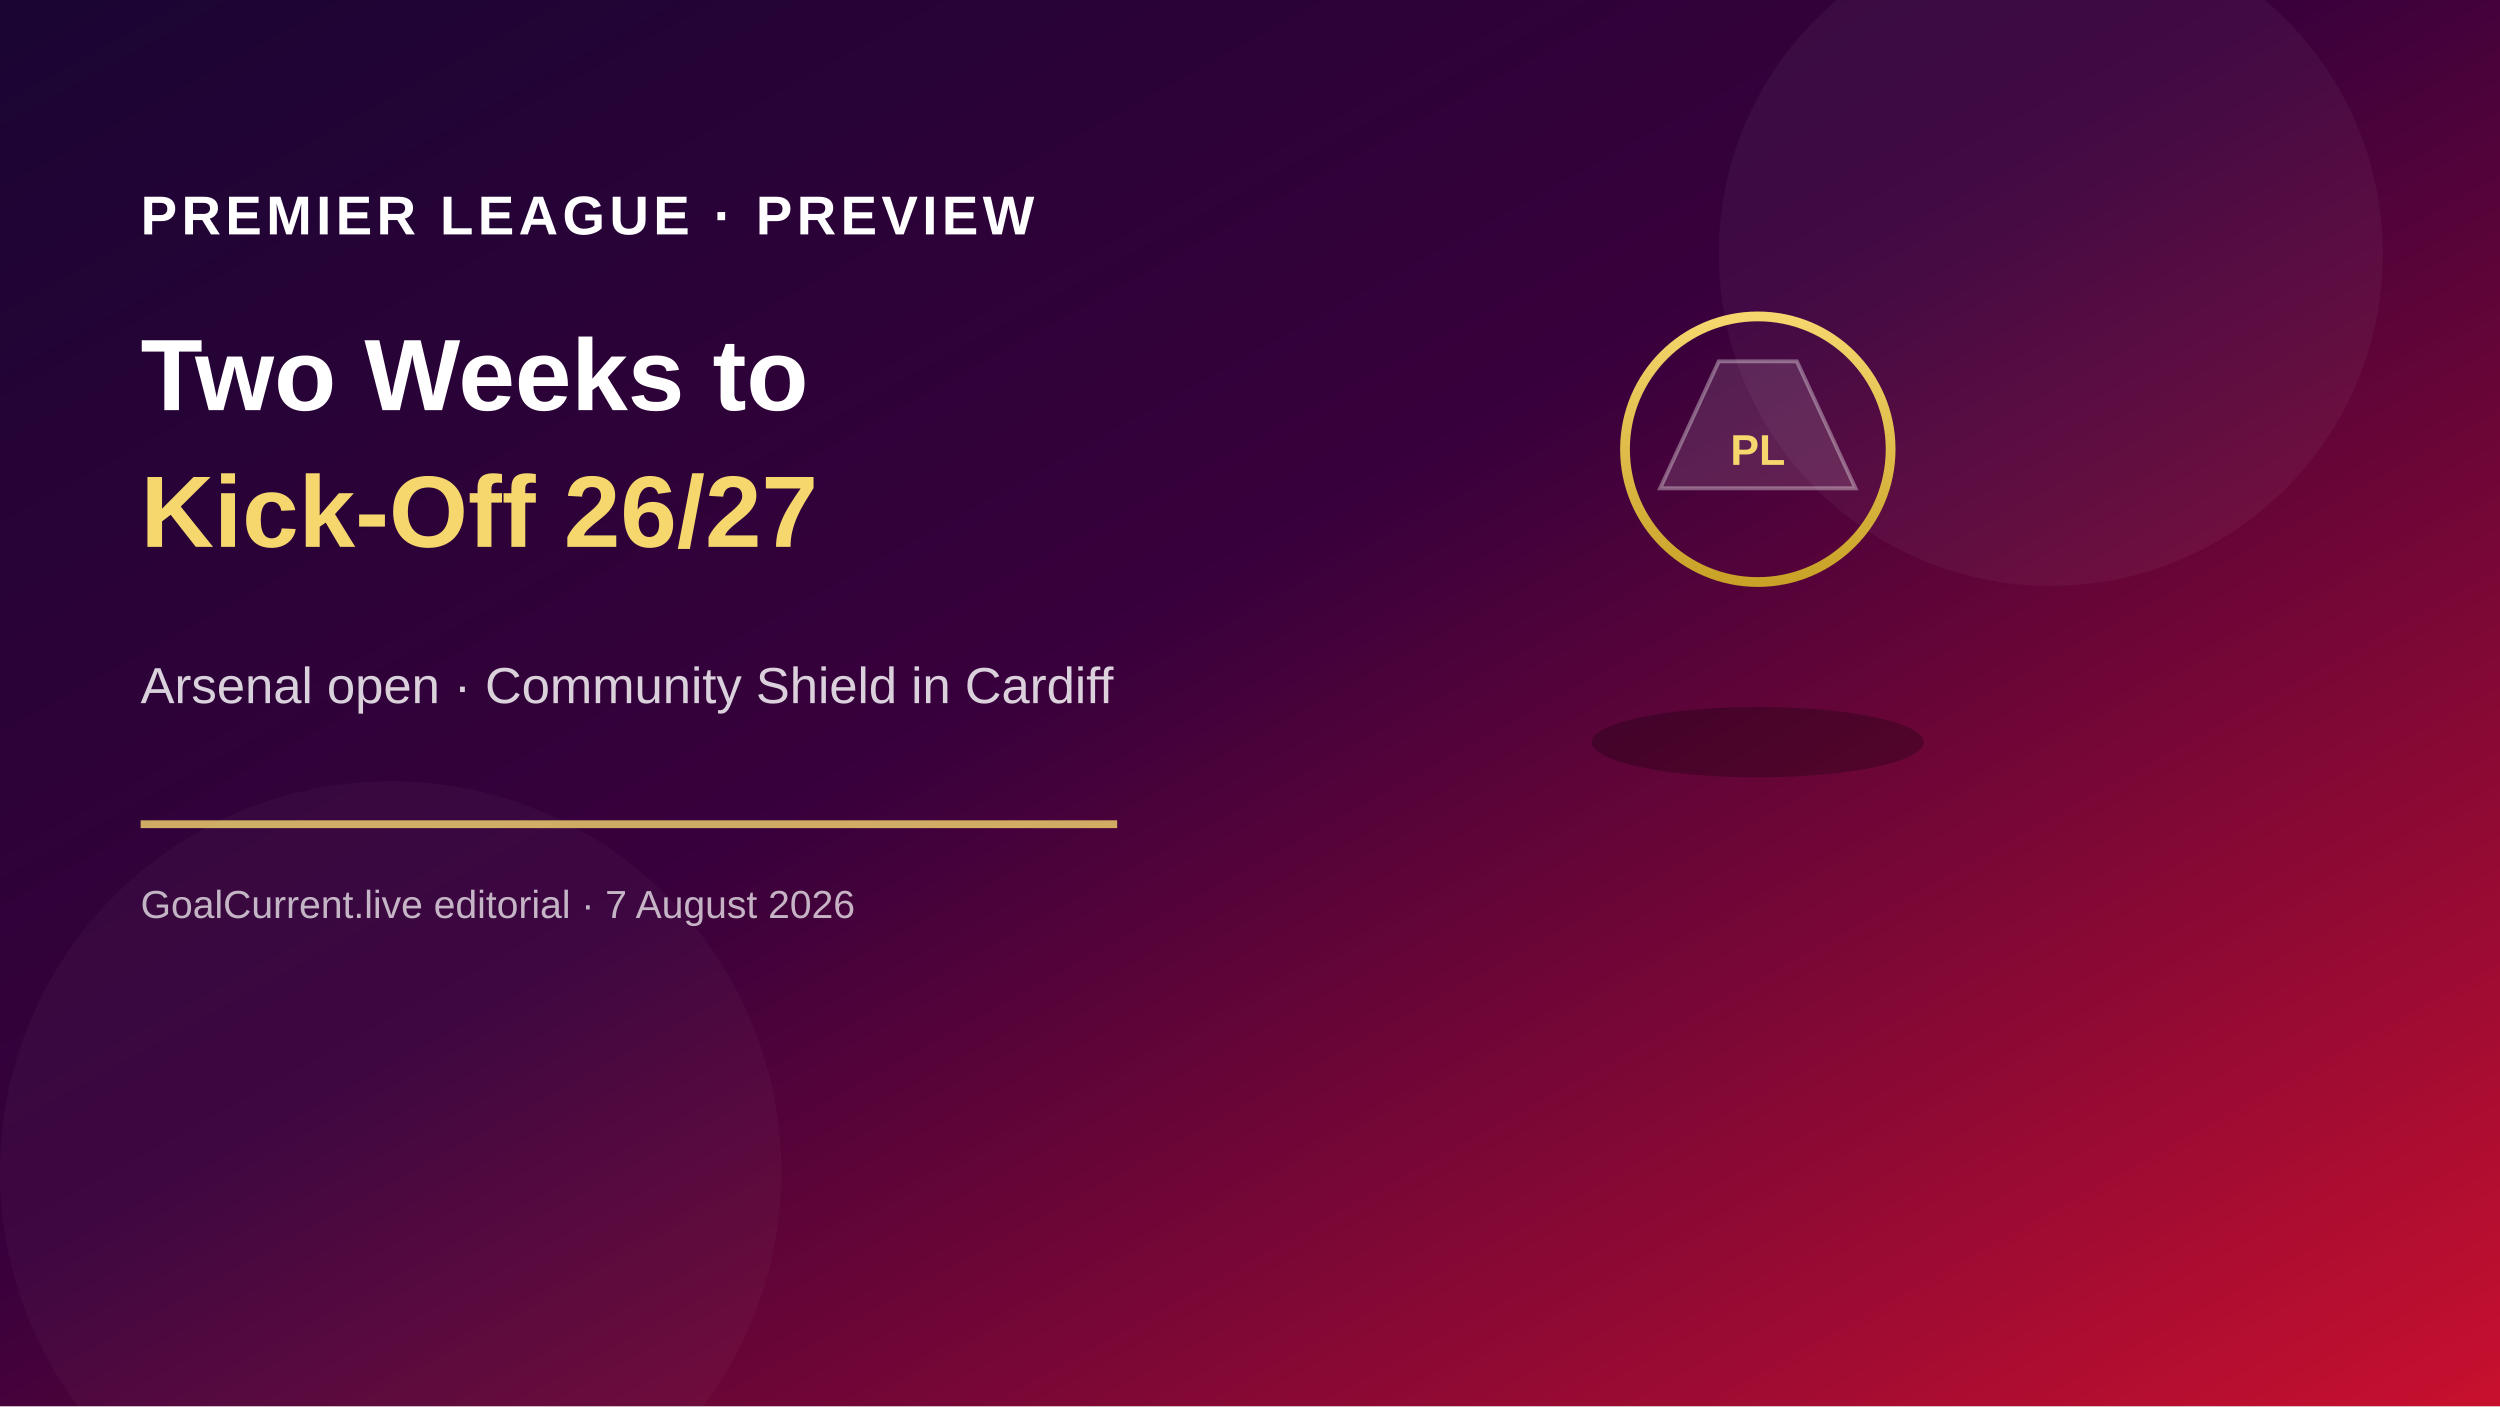
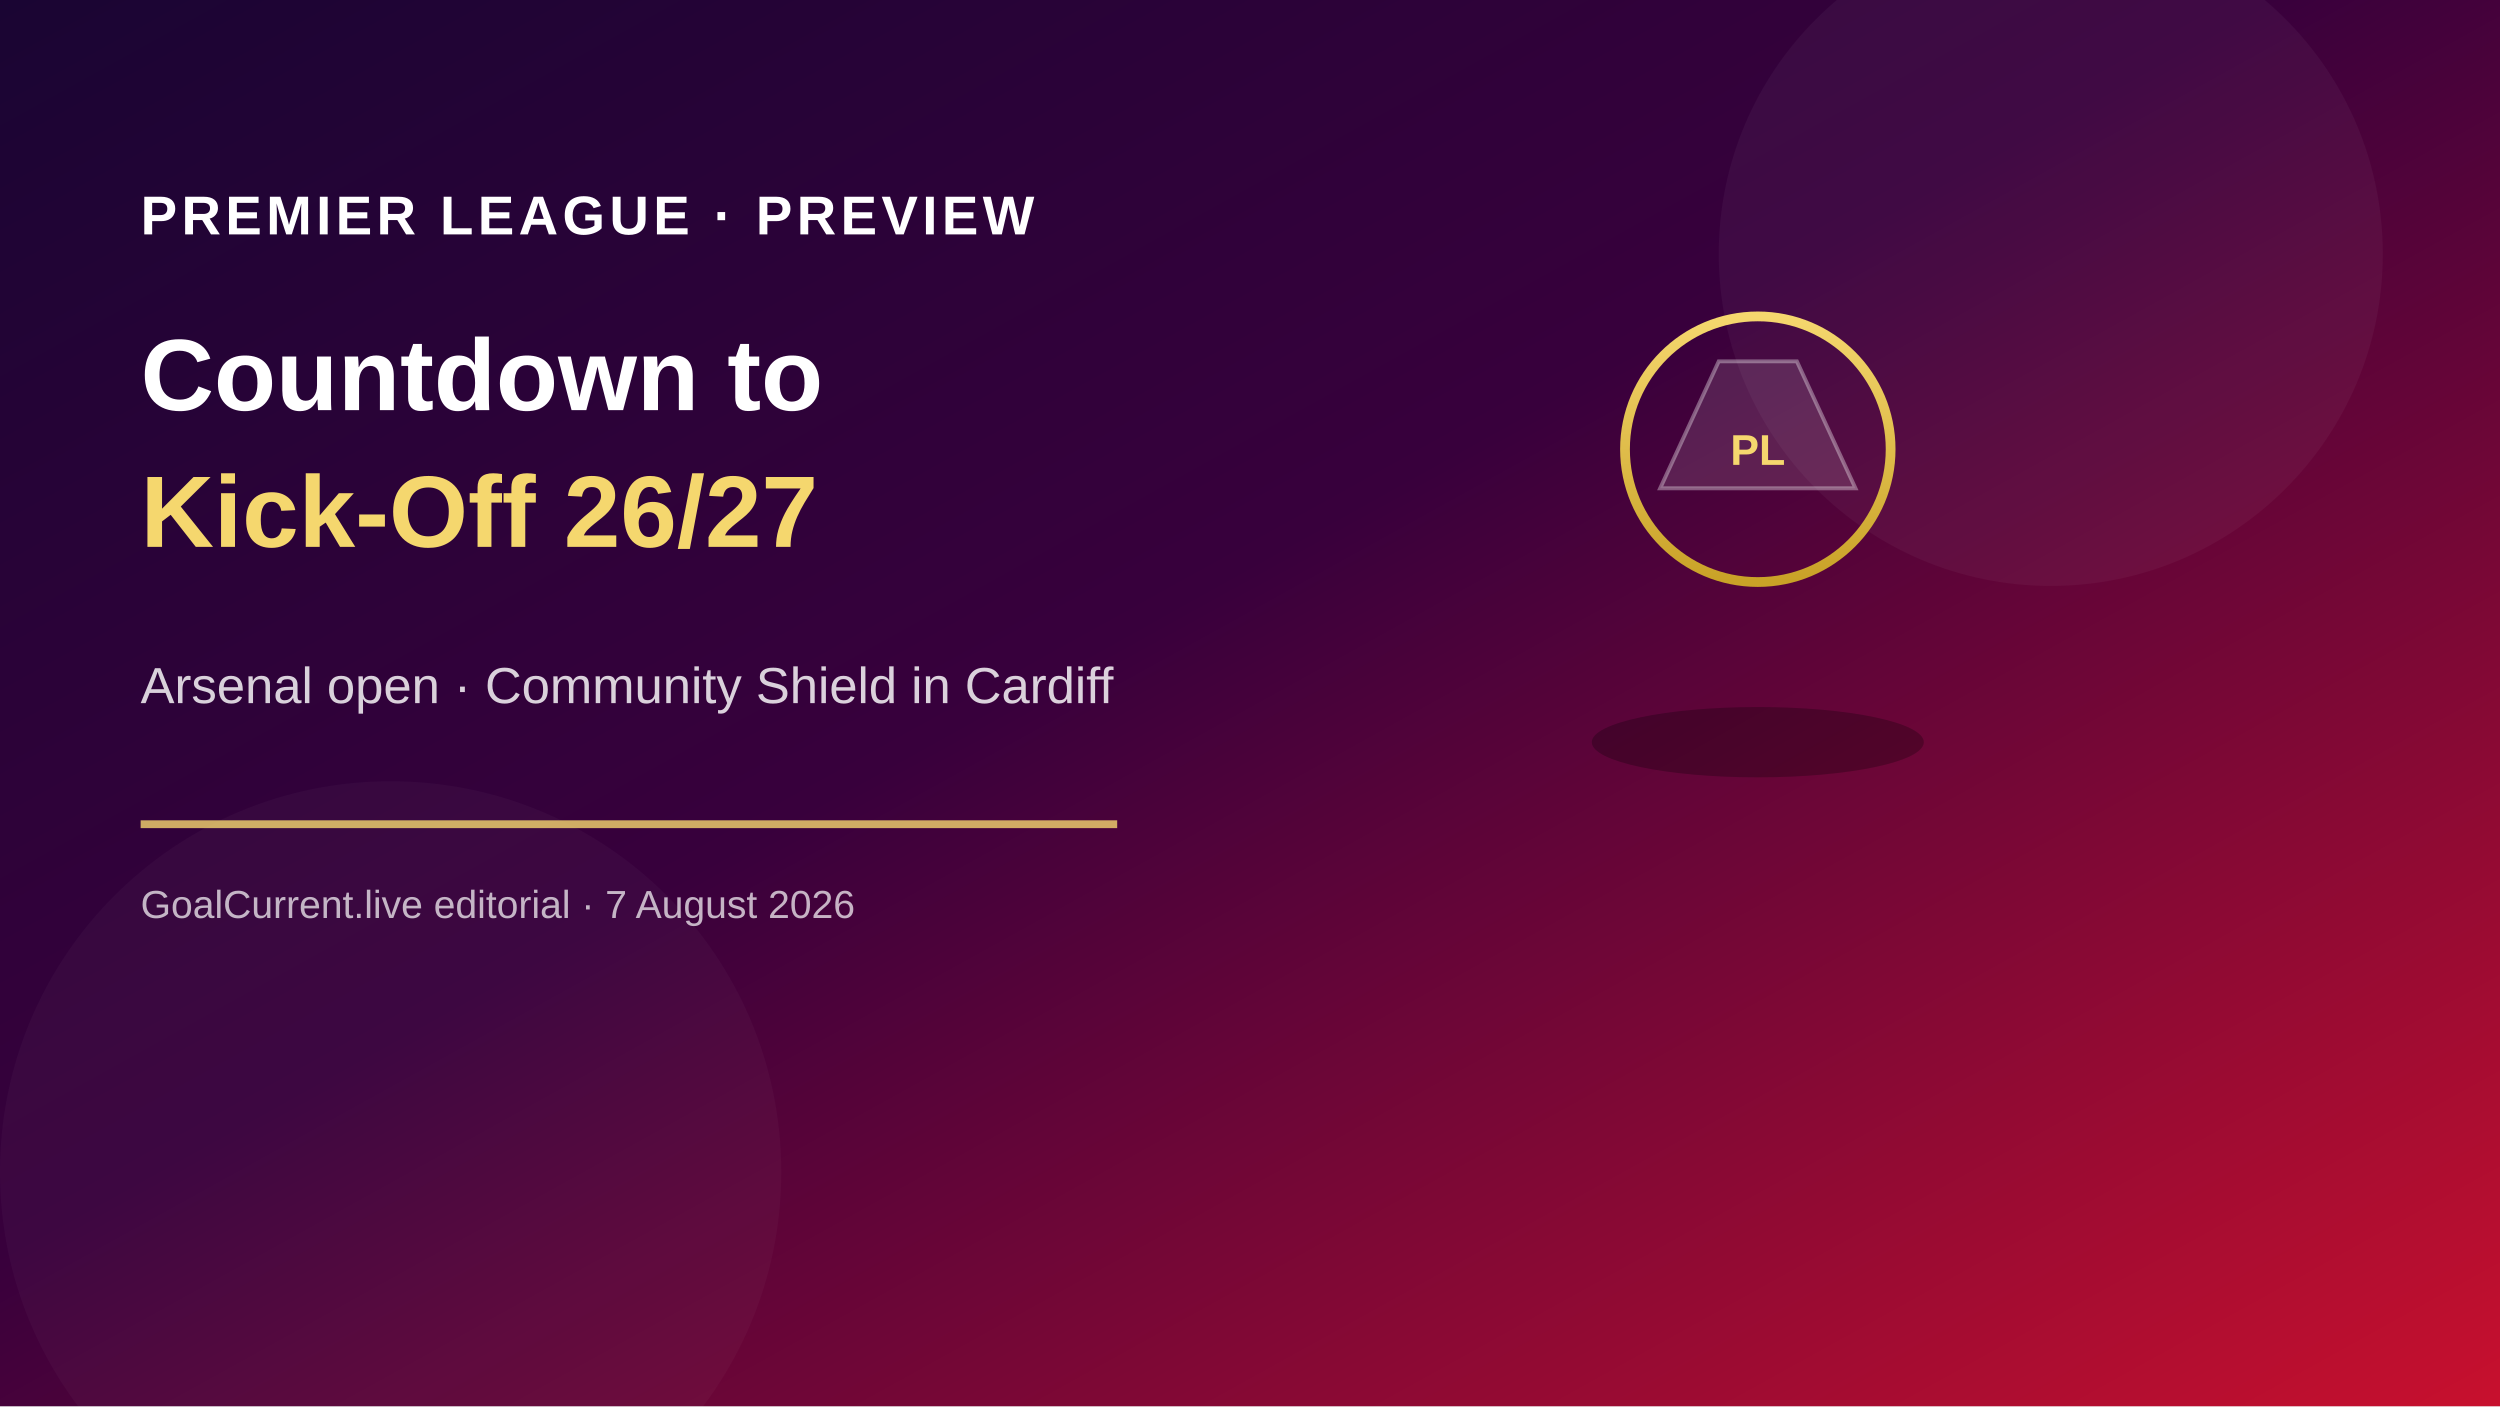
<svg xmlns="http://www.w3.org/2000/svg" viewBox="0 0 1280 720" role="img" aria-labelledby="heroTitle heroDesc">
  <defs>
    <linearGradient id="bg" x1="0%" y1="0%" x2="100%" y2="100%">
      <stop offset="0%" stop-color="#1a0533" />
      <stop offset="45%" stop-color="#38003c" />
      <stop offset="100%" stop-color="#c8102e" />
    </linearGradient>
    <linearGradient id="gold" x1="0%" y1="0%" x2="0%" y2="100%">
      <stop offset="0%" stop-color="#f5d76e" />
      <stop offset="100%" stop-color="#c9a227" />
    </linearGradient>
  </defs>
  <rect width="1280" height="720" fill="url(#bg)" />
  <circle cx="1050" cy="130" r="170" fill="#ffffff" opacity="0.04" />
  <circle cx="200" cy="600" r="200" fill="#ffffff" opacity="0.03" />
  <g transform="translate(900 230)">
    <ellipse cx="0" cy="150" rx="85" ry="18" fill="#000" opacity="0.25" />
    <circle cx="0" cy="0" r="68" fill="none" stroke="url(#gold)" stroke-width="5" />
    <path d="M-50 20 L-20 -45 L20 -45 L50 20 Z" fill="rgba(255,255,255,0.12)" stroke="rgba(255,255,255,0.35)" stroke-width="2" />
    <text x="0" y="8" text-anchor="middle" fill="#f5d76e" font-family="Segoe UI, Arial, sans-serif" font-size="22" font-weight="700">PL</text>
  </g>
  <text x="72" y="120" fill="#ffffff" font-family="Segoe UI, Arial, sans-serif" font-size="28" font-weight="700" letter-spacing="0.08em">PREMIER LEAGUE · PREVIEW</text>
-   <text x="72" y="210" fill="#ffffff" font-family="Segoe UI, Arial, sans-serif" font-size="52" font-weight="700">Two Weeks to</text>
+   <text x="72" y="210" fill="#ffffff" font-family="Segoe UI, Arial, sans-serif" font-size="52" font-weight="700">Countdown to</text>
  <text x="72" y="280" fill="#f5d76e" font-family="Segoe UI, Arial, sans-serif" font-size="52" font-weight="700">Kick-Off 26/27</text>
  <text x="72" y="360" fill="rgba(255,255,255,0.82)" font-family="Segoe UI, Arial, sans-serif" font-size="26">Arsenal open · Community Shield in Cardiff</text>
  <rect x="72" y="420" width="500" height="4" fill="#f5d76e" opacity="0.8" />
  <text x="72" y="470" fill="rgba(255,255,255,0.7)" font-family="Segoe UI, Arial, sans-serif" font-size="20">GoalCurrent.live editorial · 7 August 2026</text>
</svg>
